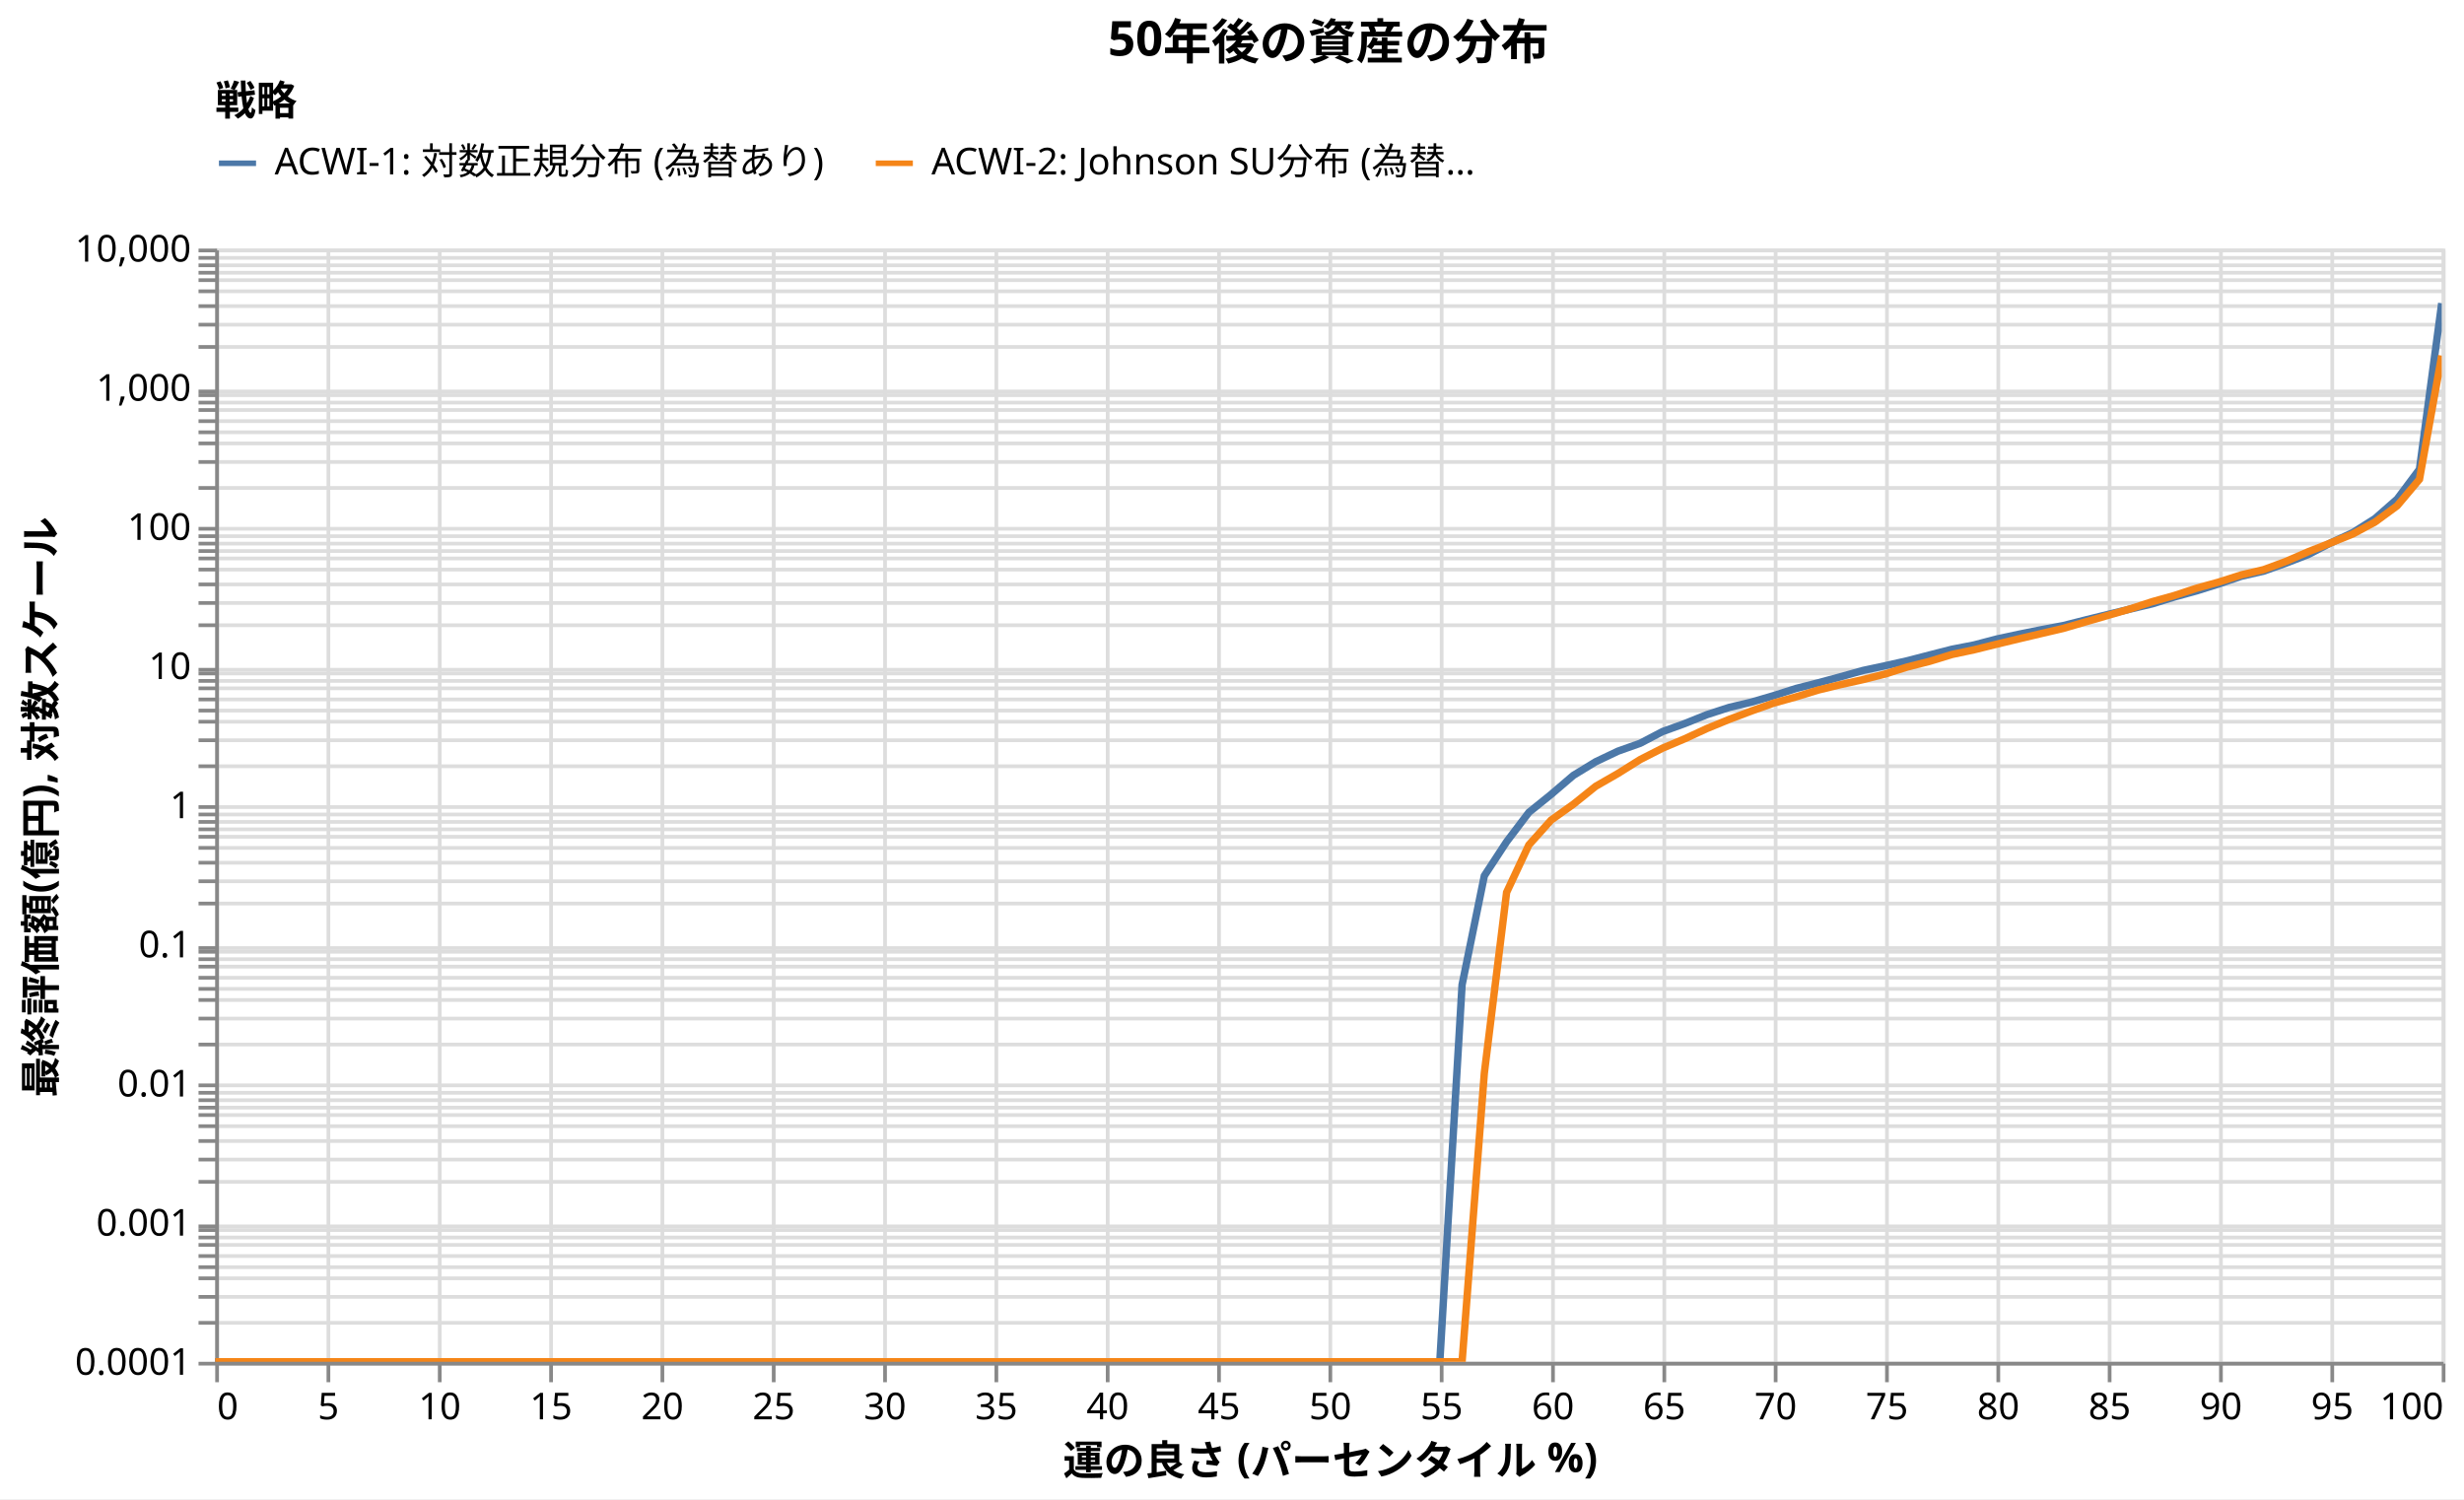
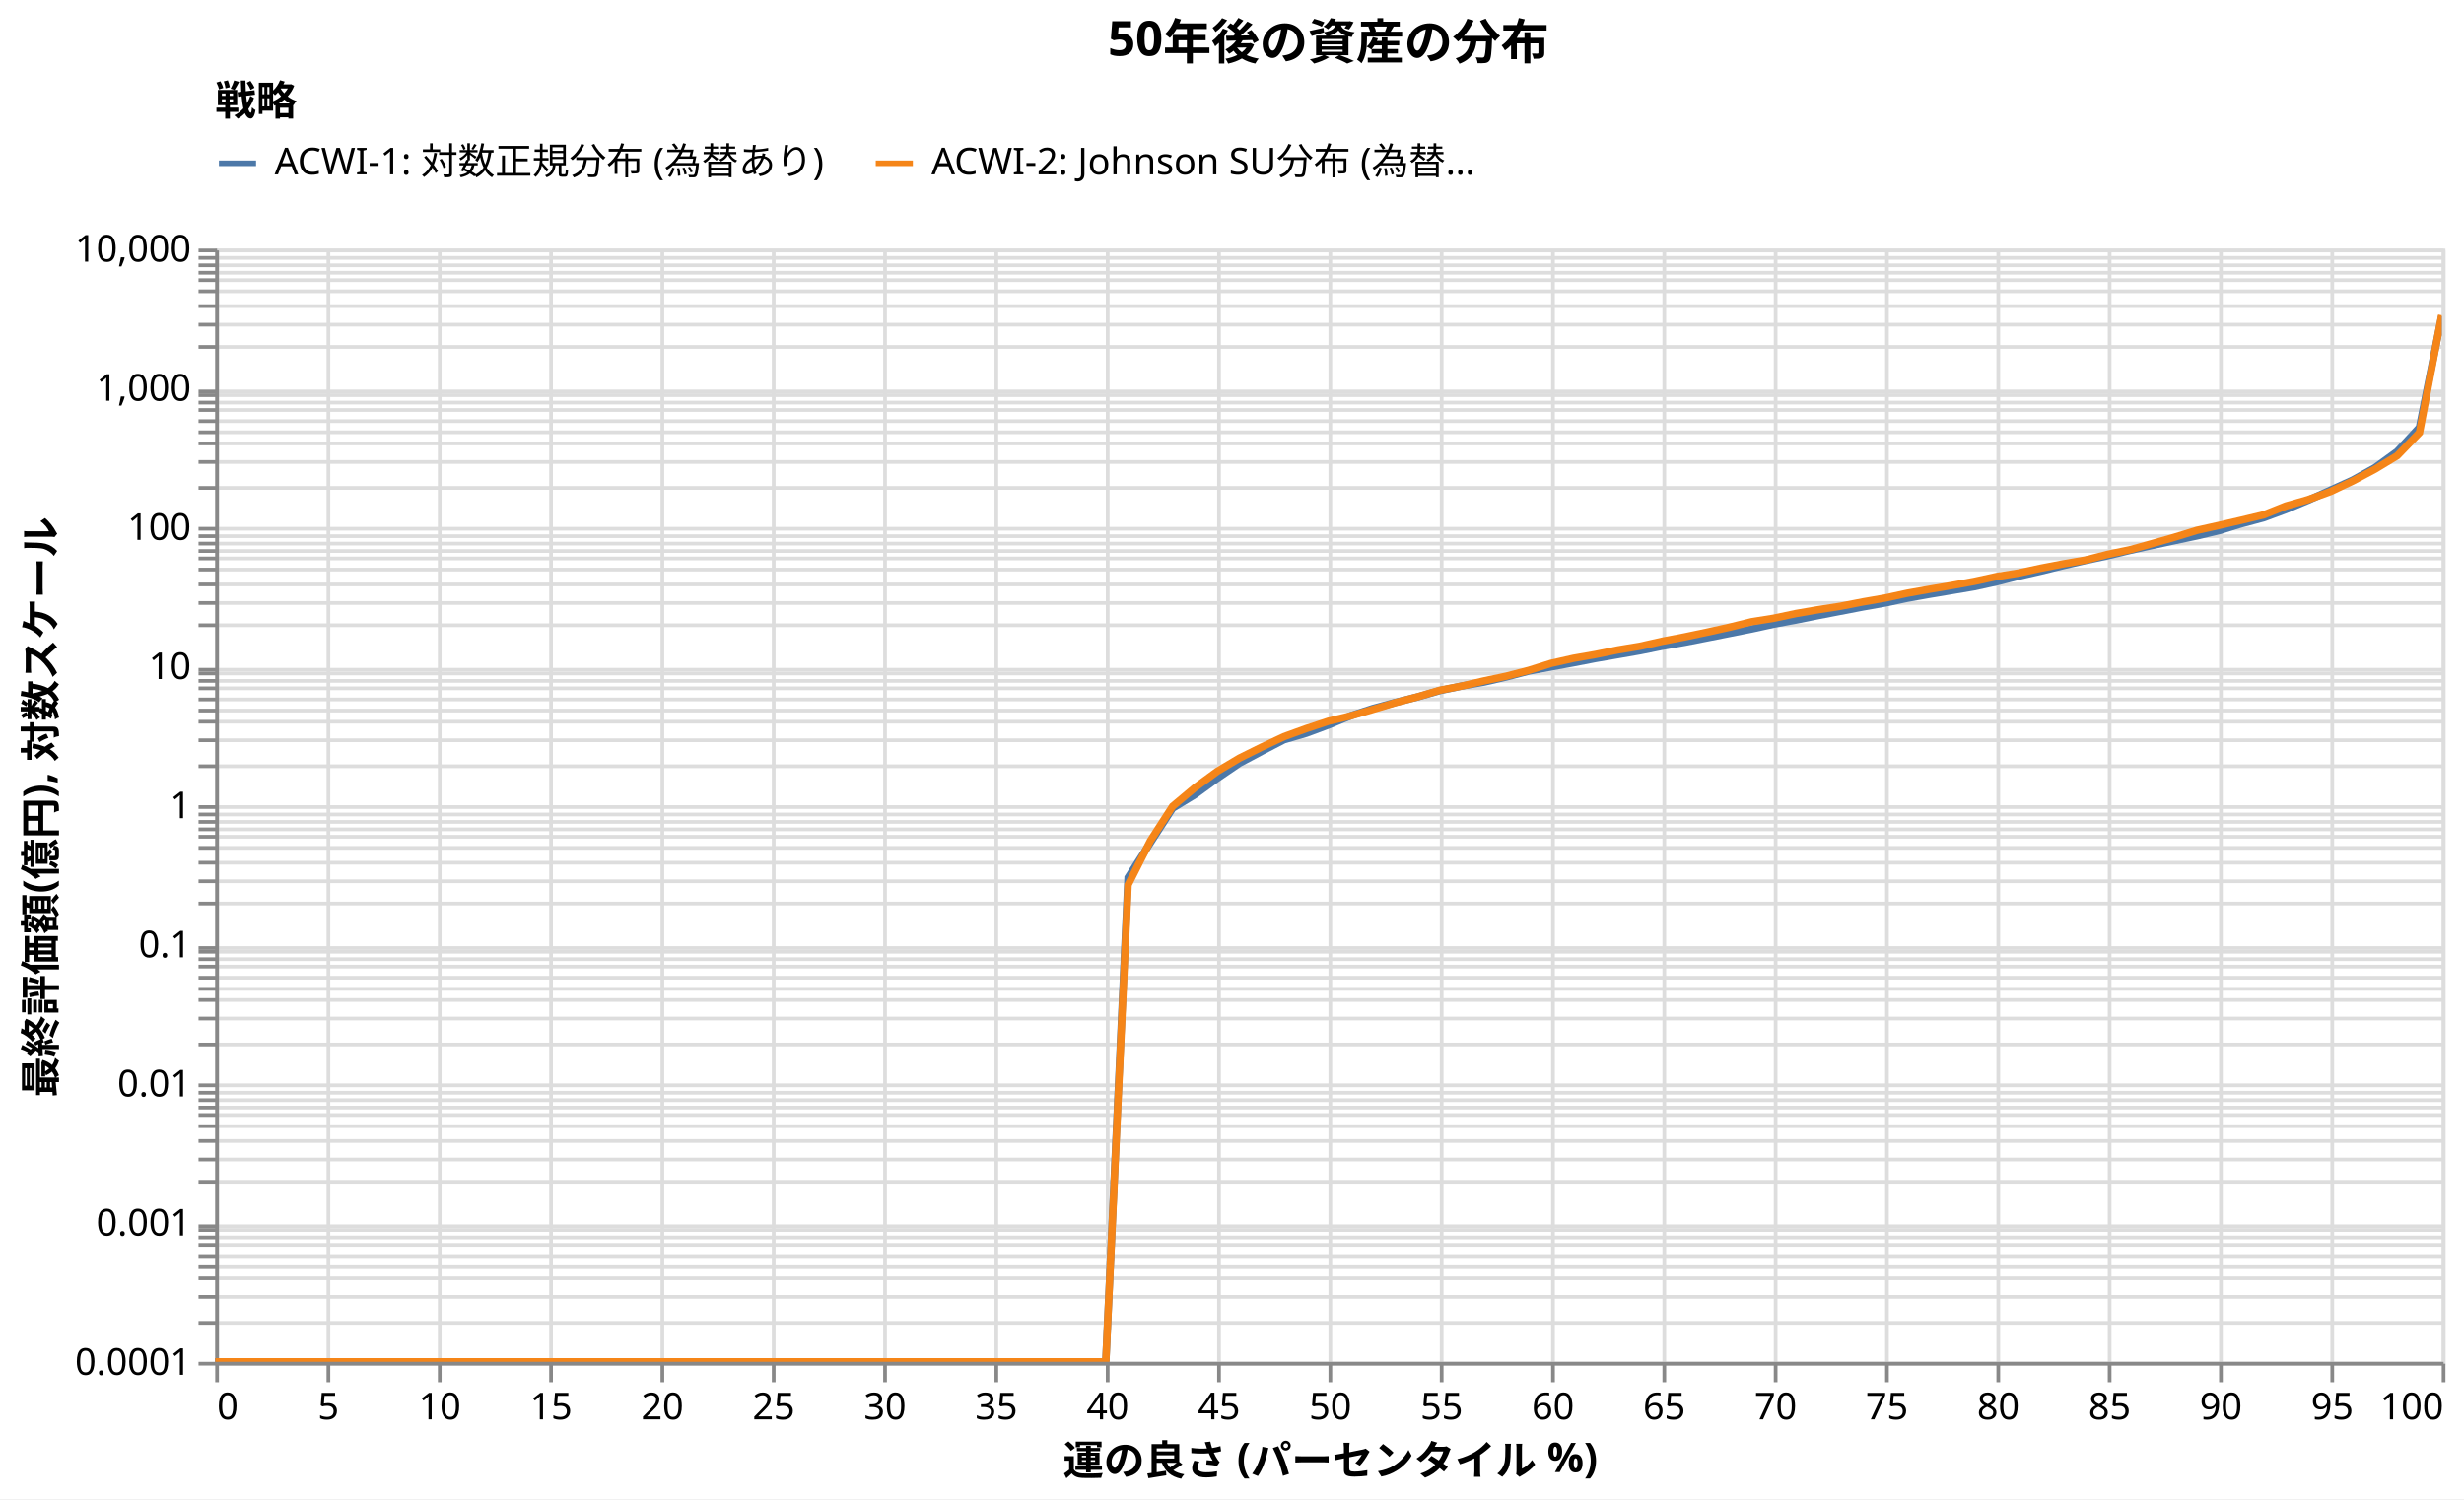
<svg xmlns="http://www.w3.org/2000/svg" version="1.1" class="marks" width="664" height="404" viewBox="0 0 664 404">
  <rect width="664" height="404" fill="white" />
  <g fill="none" stroke-miterlimit="10" transform="translate(58,67)">
    <g class="mark-group role-frame root" role="graphics-object" aria-roledescription="group mark container">
      <g transform="translate(0,0)">
        <path class="background" aria-hidden="true" d="M0.5,0.5h600v300h-600Z" stroke="#ddd" />
        <g>
          <g class="mark-group role-axis" aria-hidden="true">
            <g transform="translate(0.5,300.5)">
              <path class="background" aria-hidden="true" d="M0,0h0v0h0Z" pointer-events="none" />
              <g>
                <g class="mark-rule role-axis-grid" pointer-events="none">
                  <line transform="translate(0,-300)" x2="0" y2="300" stroke="#ddd" stroke-width="1" opacity="1" />
                  <line transform="translate(30,-300)" x2="0" y2="300" stroke="#ddd" stroke-width="1" opacity="1" />
                  <line transform="translate(60,-300)" x2="0" y2="300" stroke="#ddd" stroke-width="1" opacity="1" />
                  <line transform="translate(90,-300)" x2="0" y2="300" stroke="#ddd" stroke-width="1" opacity="1" />
                  <line transform="translate(120,-300)" x2="0" y2="300" stroke="#ddd" stroke-width="1" opacity="1" />
                  <line transform="translate(150,-300)" x2="0" y2="300" stroke="#ddd" stroke-width="1" opacity="1" />
                  <line transform="translate(180,-300)" x2="0" y2="300" stroke="#ddd" stroke-width="1" opacity="1" />
                  <line transform="translate(210,-300)" x2="0" y2="300" stroke="#ddd" stroke-width="1" opacity="1" />
                  <line transform="translate(240,-300)" x2="0" y2="300" stroke="#ddd" stroke-width="1" opacity="1" />
                  <line transform="translate(270,-300)" x2="0" y2="300" stroke="#ddd" stroke-width="1" opacity="1" />
                  <line transform="translate(300,-300)" x2="0" y2="300" stroke="#ddd" stroke-width="1" opacity="1" />
                  <line transform="translate(330,-300)" x2="0" y2="300" stroke="#ddd" stroke-width="1" opacity="1" />
                  <line transform="translate(360,-300)" x2="0" y2="300" stroke="#ddd" stroke-width="1" opacity="1" />
                  <line transform="translate(390,-300)" x2="0" y2="300" stroke="#ddd" stroke-width="1" opacity="1" />
                  <line transform="translate(420,-300)" x2="0" y2="300" stroke="#ddd" stroke-width="1" opacity="1" />
                  <line transform="translate(450,-300)" x2="0" y2="300" stroke="#ddd" stroke-width="1" opacity="1" />
                  <line transform="translate(480,-300)" x2="0" y2="300" stroke="#ddd" stroke-width="1" opacity="1" />
                  <line transform="translate(510,-300)" x2="0" y2="300" stroke="#ddd" stroke-width="1" opacity="1" />
                  <line transform="translate(540,-300)" x2="0" y2="300" stroke="#ddd" stroke-width="1" opacity="1" />
                  <line transform="translate(570,-300)" x2="0" y2="300" stroke="#ddd" stroke-width="1" opacity="1" />
                  <line transform="translate(600,-300)" x2="0" y2="300" stroke="#ddd" stroke-width="1" opacity="1" />
                </g>
              </g>
              <path class="foreground" aria-hidden="true" d="" pointer-events="none" display="none" />
            </g>
          </g>
          <g class="mark-group role-axis" aria-hidden="true">
            <g transform="translate(0.5,0.5)">
              <path class="background" aria-hidden="true" d="M0,0h0v0h0Z" pointer-events="none" />
              <g>
                <g class="mark-rule role-axis-grid" pointer-events="none">
                  <line transform="translate(0,300)" x2="600" y2="0" stroke="#ddd" stroke-width="1" opacity="1" />
                  <line transform="translate(0,289)" x2="600" y2="0" stroke="#ddd" stroke-width="1" opacity="1" />
                  <line transform="translate(0,282)" x2="600" y2="0" stroke="#ddd" stroke-width="1" opacity="1" />
                  <line transform="translate(0,277)" x2="600" y2="0" stroke="#ddd" stroke-width="1" opacity="1" />
                  <line transform="translate(0,274)" x2="600" y2="0" stroke="#ddd" stroke-width="1" opacity="1" />
                  <line transform="translate(0,271)" x2="600" y2="0" stroke="#ddd" stroke-width="1" opacity="1" />
                  <line transform="translate(0,268)" x2="600" y2="0" stroke="#ddd" stroke-width="1" opacity="1" />
                  <line transform="translate(0,266)" x2="600" y2="0" stroke="#ddd" stroke-width="1" opacity="1" />
                  <line transform="translate(0,264)" x2="600" y2="0" stroke="#ddd" stroke-width="1" opacity="1" />
                  <line transform="translate(0,263)" x2="600" y2="0" stroke="#ddd" stroke-width="1" opacity="1" />
                  <line transform="translate(0,251)" x2="600" y2="0" stroke="#ddd" stroke-width="1" opacity="1" />
                  <line transform="translate(0,245)" x2="600" y2="0" stroke="#ddd" stroke-width="1" opacity="1" />
                  <line transform="translate(0,240)" x2="600" y2="0" stroke="#ddd" stroke-width="1" opacity="1" />
                  <line transform="translate(0,236)" x2="600" y2="0" stroke="#ddd" stroke-width="1" opacity="1" />
                  <line transform="translate(0,233)" x2="600" y2="0" stroke="#ddd" stroke-width="1" opacity="1" />
                  <line transform="translate(0,231)" x2="600" y2="0" stroke="#ddd" stroke-width="1" opacity="1" />
                  <line transform="translate(0,229)" x2="600" y2="0" stroke="#ddd" stroke-width="1" opacity="1" />
                  <line transform="translate(0,227)" x2="600" y2="0" stroke="#ddd" stroke-width="1" opacity="1" />
                  <line transform="translate(0,225)" x2="600" y2="0" stroke="#ddd" stroke-width="1" opacity="1" />
                  <line transform="translate(0,214)" x2="600" y2="0" stroke="#ddd" stroke-width="1" opacity="1" />
                  <line transform="translate(0,207)" x2="600" y2="0" stroke="#ddd" stroke-width="1" opacity="1" />
                  <line transform="translate(0,202)" x2="600" y2="0" stroke="#ddd" stroke-width="1" opacity="1" />
                  <line transform="translate(0,199)" x2="600" y2="0" stroke="#ddd" stroke-width="1" opacity="1" />
                  <line transform="translate(0,196)" x2="600" y2="0" stroke="#ddd" stroke-width="1" opacity="1" />
                  <line transform="translate(0,193)" x2="600" y2="0" stroke="#ddd" stroke-width="1" opacity="1" />
                  <line transform="translate(0,191)" x2="600" y2="0" stroke="#ddd" stroke-width="1" opacity="1" />
                  <line transform="translate(0,189)" x2="600" y2="0" stroke="#ddd" stroke-width="1" opacity="1" />
                  <line transform="translate(0,188)" x2="600" y2="0" stroke="#ddd" stroke-width="1" opacity="1" />
                  <line transform="translate(0,176)" x2="600" y2="0" stroke="#ddd" stroke-width="1" opacity="1" />
                  <line transform="translate(0,170)" x2="600" y2="0" stroke="#ddd" stroke-width="1" opacity="1" />
                  <line transform="translate(0,165)" x2="600" y2="0" stroke="#ddd" stroke-width="1" opacity="1" />
                  <line transform="translate(0,161)" x2="600" y2="0" stroke="#ddd" stroke-width="1" opacity="1" />
                  <line transform="translate(0,158)" x2="600" y2="0" stroke="#ddd" stroke-width="1" opacity="1" />
                  <line transform="translate(0,156)" x2="600" y2="0" stroke="#ddd" stroke-width="1" opacity="1" />
                  <line transform="translate(0,154)" x2="600" y2="0" stroke="#ddd" stroke-width="1" opacity="1" />
                  <line transform="translate(0,152)" x2="600" y2="0" stroke="#ddd" stroke-width="1" opacity="1" />
                  <line transform="translate(0,150)" x2="600" y2="0" stroke="#ddd" stroke-width="1" opacity="1" />
                  <line transform="translate(0,139)" x2="600" y2="0" stroke="#ddd" stroke-width="1" opacity="1" />
                  <line transform="translate(0,132)" x2="600" y2="0" stroke="#ddd" stroke-width="1" opacity="1" />
                  <line transform="translate(0,127)" x2="600" y2="0" stroke="#ddd" stroke-width="1" opacity="1" />
                  <line transform="translate(0,124)" x2="600" y2="0" stroke="#ddd" stroke-width="1" opacity="1" />
                  <line transform="translate(0,121)" x2="600" y2="0" stroke="#ddd" stroke-width="1" opacity="1" />
                  <line transform="translate(0,118)" x2="600" y2="0" stroke="#ddd" stroke-width="1" opacity="1" />
                  <line transform="translate(0,116)" x2="600" y2="0" stroke="#ddd" stroke-width="1" opacity="1" />
                  <line transform="translate(0,114)" x2="600" y2="0" stroke="#ddd" stroke-width="1" opacity="1" />
                  <line transform="translate(0,113)" x2="600" y2="0" stroke="#ddd" stroke-width="1" opacity="1" />
                  <line transform="translate(0,101)" x2="600" y2="0" stroke="#ddd" stroke-width="1" opacity="1" />
                  <line transform="translate(0,95)" x2="600" y2="0" stroke="#ddd" stroke-width="1" opacity="1" />
                  <line transform="translate(0,90)" x2="600" y2="0" stroke="#ddd" stroke-width="1" opacity="1" />
                  <line transform="translate(0,86)" x2="600" y2="0" stroke="#ddd" stroke-width="1" opacity="1" />
                  <line transform="translate(0,83)" x2="600" y2="0" stroke="#ddd" stroke-width="1" opacity="1" />
                  <line transform="translate(0,81)" x2="600" y2="0" stroke="#ddd" stroke-width="1" opacity="1" />
                  <line transform="translate(0,79)" x2="600" y2="0" stroke="#ddd" stroke-width="1" opacity="1" />
                  <line transform="translate(0,77)" x2="600" y2="0" stroke="#ddd" stroke-width="1" opacity="1" />
                  <line transform="translate(0,75)" x2="600" y2="0" stroke="#ddd" stroke-width="1" opacity="1" />
                  <line transform="translate(0,64)" x2="600" y2="0" stroke="#ddd" stroke-width="1" opacity="1" />
                  <line transform="translate(0,57)" x2="600" y2="0" stroke="#ddd" stroke-width="1" opacity="1" />
                  <line transform="translate(0,52)" x2="600" y2="0" stroke="#ddd" stroke-width="1" opacity="1" />
                  <line transform="translate(0,49)" x2="600" y2="0" stroke="#ddd" stroke-width="1" opacity="1" />
                  <line transform="translate(0,46)" x2="600" y2="0" stroke="#ddd" stroke-width="1" opacity="1" />
                  <line transform="translate(0,43)" x2="600" y2="0" stroke="#ddd" stroke-width="1" opacity="1" />
                  <line transform="translate(0,41)" x2="600" y2="0" stroke="#ddd" stroke-width="1" opacity="1" />
                  <line transform="translate(0,39)" x2="600" y2="0" stroke="#ddd" stroke-width="1" opacity="1" />
                  <line transform="translate(0,38)" x2="600" y2="0" stroke="#ddd" stroke-width="1" opacity="1" />
                  <line transform="translate(0,26)" x2="600" y2="0" stroke="#ddd" stroke-width="1" opacity="1" />
                  <line transform="translate(0,20)" x2="600" y2="0" stroke="#ddd" stroke-width="1" opacity="1" />
                  <line transform="translate(0,15)" x2="600" y2="0" stroke="#ddd" stroke-width="1" opacity="1" />
                  <line transform="translate(0,11)" x2="600" y2="0" stroke="#ddd" stroke-width="1" opacity="1" />
                  <line transform="translate(0,8)" x2="600" y2="0" stroke="#ddd" stroke-width="1" opacity="1" />
                  <line transform="translate(0,6)" x2="600" y2="0" stroke="#ddd" stroke-width="1" opacity="1" />
                  <line transform="translate(0,4)" x2="600" y2="0" stroke="#ddd" stroke-width="1" opacity="1" />
                  <line transform="translate(0,2)" x2="600" y2="0" stroke="#ddd" stroke-width="1" opacity="1" />
                  <line transform="translate(0,0)" x2="600" y2="0" stroke="#ddd" stroke-width="1" opacity="1" />
                </g>
              </g>
              <path class="foreground" aria-hidden="true" d="" pointer-events="none" display="none" />
            </g>
          </g>
          <g class="mark-group role-axis" role="graphics-symbol" aria-roledescription="axis" aria-label="X-axis titled '運の良さ (パーセンタイル %)' for a linear scale with values from 0 to 100">
            <g transform="translate(0.5,300.5)">
              <path class="background" aria-hidden="true" d="M0,0h0v0h0Z" pointer-events="none" />
              <g>
                <g class="mark-rule role-axis-tick" pointer-events="none">
                  <line transform="translate(0,0)" x2="0" y2="5" stroke="#888" stroke-width="1" opacity="1" />
                  <line transform="translate(30,0)" x2="0" y2="5" stroke="#888" stroke-width="1" opacity="1" />
                  <line transform="translate(60,0)" x2="0" y2="5" stroke="#888" stroke-width="1" opacity="1" />
                  <line transform="translate(90,0)" x2="0" y2="5" stroke="#888" stroke-width="1" opacity="1" />
                  <line transform="translate(120,0)" x2="0" y2="5" stroke="#888" stroke-width="1" opacity="1" />
                  <line transform="translate(150,0)" x2="0" y2="5" stroke="#888" stroke-width="1" opacity="1" />
                  <line transform="translate(180,0)" x2="0" y2="5" stroke="#888" stroke-width="1" opacity="1" />
                  <line transform="translate(210,0)" x2="0" y2="5" stroke="#888" stroke-width="1" opacity="1" />
                  <line transform="translate(240,0)" x2="0" y2="5" stroke="#888" stroke-width="1" opacity="1" />
                  <line transform="translate(270,0)" x2="0" y2="5" stroke="#888" stroke-width="1" opacity="1" />
                  <line transform="translate(300,0)" x2="0" y2="5" stroke="#888" stroke-width="1" opacity="1" />
                  <line transform="translate(330,0)" x2="0" y2="5" stroke="#888" stroke-width="1" opacity="1" />
                  <line transform="translate(360,0)" x2="0" y2="5" stroke="#888" stroke-width="1" opacity="1" />
                  <line transform="translate(390,0)" x2="0" y2="5" stroke="#888" stroke-width="1" opacity="1" />
                  <line transform="translate(420,0)" x2="0" y2="5" stroke="#888" stroke-width="1" opacity="1" />
                  <line transform="translate(450,0)" x2="0" y2="5" stroke="#888" stroke-width="1" opacity="1" />
                  <line transform="translate(480,0)" x2="0" y2="5" stroke="#888" stroke-width="1" opacity="1" />
                  <line transform="translate(510,0)" x2="0" y2="5" stroke="#888" stroke-width="1" opacity="1" />
                  <line transform="translate(540,0)" x2="0" y2="5" stroke="#888" stroke-width="1" opacity="1" />
                  <line transform="translate(570,0)" x2="0" y2="5" stroke="#888" stroke-width="1" opacity="1" />
                  <line transform="translate(600,0)" x2="0" y2="5" stroke="#888" stroke-width="1" opacity="1" />
                </g>
                <g class="mark-text role-axis-label" pointer-events="none">
                  <text text-anchor="start" transform="translate(0,15)" font-family="sans-serif" font-size="10px" fill="#000" opacity="1">0</text>
                  <text text-anchor="middle" transform="translate(30,15)" font-family="sans-serif" font-size="10px" fill="#000" opacity="1">5</text>
                  <text text-anchor="middle" transform="translate(60,15)" font-family="sans-serif" font-size="10px" fill="#000" opacity="1">10</text>
                  <text text-anchor="middle" transform="translate(90,15)" font-family="sans-serif" font-size="10px" fill="#000" opacity="1">15</text>
                  <text text-anchor="middle" transform="translate(120,15)" font-family="sans-serif" font-size="10px" fill="#000" opacity="1">20</text>
                  <text text-anchor="middle" transform="translate(150,15)" font-family="sans-serif" font-size="10px" fill="#000" opacity="1">25</text>
                  <text text-anchor="middle" transform="translate(180,15)" font-family="sans-serif" font-size="10px" fill="#000" opacity="1">30</text>
                  <text text-anchor="middle" transform="translate(210,15)" font-family="sans-serif" font-size="10px" fill="#000" opacity="1">35</text>
                  <text text-anchor="middle" transform="translate(240,15)" font-family="sans-serif" font-size="10px" fill="#000" opacity="1">40</text>
                  <text text-anchor="middle" transform="translate(270,15)" font-family="sans-serif" font-size="10px" fill="#000" opacity="1">45</text>
                  <text text-anchor="middle" transform="translate(300,15)" font-family="sans-serif" font-size="10px" fill="#000" opacity="1">50</text>
                  <text text-anchor="middle" transform="translate(330,15)" font-family="sans-serif" font-size="10px" fill="#000" opacity="1">55</text>
                  <text text-anchor="middle" transform="translate(360,15)" font-family="sans-serif" font-size="10px" fill="#000" opacity="1">60</text>
                  <text text-anchor="middle" transform="translate(390,15)" font-family="sans-serif" font-size="10px" fill="#000" opacity="1">65</text>
                  <text text-anchor="middle" transform="translate(420,15)" font-family="sans-serif" font-size="10px" fill="#000" opacity="1">70</text>
                  <text text-anchor="middle" transform="translate(450,15)" font-family="sans-serif" font-size="10px" fill="#000" opacity="1">75</text>
                  <text text-anchor="middle" transform="translate(480,15)" font-family="sans-serif" font-size="10px" fill="#000" opacity="1">80</text>
                  <text text-anchor="middle" transform="translate(510,15)" font-family="sans-serif" font-size="10px" fill="#000" opacity="1">85</text>
                  <text text-anchor="middle" transform="translate(540,15)" font-family="sans-serif" font-size="10px" fill="#000" opacity="1">90</text>
                  <text text-anchor="middle" transform="translate(570,15)" font-family="sans-serif" font-size="10px" fill="#000" opacity="1">95</text>
                  <text text-anchor="end" transform="translate(600,15)" font-family="sans-serif" font-size="10px" fill="#000" opacity="1">100</text>
                </g>
                <g class="mark-rule role-axis-domain" pointer-events="none">
                  <line transform="translate(0,0)" x2="600" y2="0" stroke="#888" stroke-width="1" opacity="1" />
                </g>
                <g class="mark-text role-axis-title" pointer-events="none">
                  <text text-anchor="middle" transform="translate(300,30)" font-family="sans-serif" font-size="11px" font-weight="bold" fill="#000" opacity="1">運の良さ (パーセンタイル %)</text>
                </g>
              </g>
              <path class="foreground" aria-hidden="true" d="" pointer-events="none" display="none" />
            </g>
          </g>
          <g class="mark-group role-axis" role="graphics-symbol" aria-roledescription="axis" aria-label="Y-axis titled '最終評価額(億円), 対数スケール' for a log scale with values from 0.0001 to 10,000">
            <g transform="translate(0.5,0.5)">
              <path class="background" aria-hidden="true" d="M0,0h0v0h0Z" pointer-events="none" />
              <g>
                <g class="mark-rule role-axis-tick" pointer-events="none">
                  <line transform="translate(0,300)" x2="-5" y2="0" stroke="#888" stroke-width="1" opacity="1" />
                  <line transform="translate(0,289)" x2="-5" y2="0" stroke="#888" stroke-width="1" opacity="1" />
                  <line transform="translate(0,282)" x2="-5" y2="0" stroke="#888" stroke-width="1" opacity="1" />
                  <line transform="translate(0,277)" x2="-5" y2="0" stroke="#888" stroke-width="1" opacity="1" />
                  <line transform="translate(0,274)" x2="-5" y2="0" stroke="#888" stroke-width="1" opacity="1" />
                  <line transform="translate(0,271)" x2="-5" y2="0" stroke="#888" stroke-width="1" opacity="1" />
                  <line transform="translate(0,268)" x2="-5" y2="0" stroke="#888" stroke-width="1" opacity="1" />
                  <line transform="translate(0,266)" x2="-5" y2="0" stroke="#888" stroke-width="1" opacity="1" />
                  <line transform="translate(0,264)" x2="-5" y2="0" stroke="#888" stroke-width="1" opacity="1" />
                  <line transform="translate(0,263)" x2="-5" y2="0" stroke="#888" stroke-width="1" opacity="1" />
                  <line transform="translate(0,251)" x2="-5" y2="0" stroke="#888" stroke-width="1" opacity="1" />
                  <line transform="translate(0,245)" x2="-5" y2="0" stroke="#888" stroke-width="1" opacity="1" />
                  <line transform="translate(0,240)" x2="-5" y2="0" stroke="#888" stroke-width="1" opacity="1" />
                  <line transform="translate(0,236)" x2="-5" y2="0" stroke="#888" stroke-width="1" opacity="1" />
                  <line transform="translate(0,233)" x2="-5" y2="0" stroke="#888" stroke-width="1" opacity="1" />
                  <line transform="translate(0,231)" x2="-5" y2="0" stroke="#888" stroke-width="1" opacity="1" />
                  <line transform="translate(0,229)" x2="-5" y2="0" stroke="#888" stroke-width="1" opacity="1" />
                  <line transform="translate(0,227)" x2="-5" y2="0" stroke="#888" stroke-width="1" opacity="1" />
                  <line transform="translate(0,225)" x2="-5" y2="0" stroke="#888" stroke-width="1" opacity="1" />
                  <line transform="translate(0,214)" x2="-5" y2="0" stroke="#888" stroke-width="1" opacity="1" />
                  <line transform="translate(0,207)" x2="-5" y2="0" stroke="#888" stroke-width="1" opacity="1" />
                  <line transform="translate(0,202)" x2="-5" y2="0" stroke="#888" stroke-width="1" opacity="1" />
                  <line transform="translate(0,199)" x2="-5" y2="0" stroke="#888" stroke-width="1" opacity="1" />
                  <line transform="translate(0,196)" x2="-5" y2="0" stroke="#888" stroke-width="1" opacity="1" />
                  <line transform="translate(0,193)" x2="-5" y2="0" stroke="#888" stroke-width="1" opacity="1" />
                  <line transform="translate(0,191)" x2="-5" y2="0" stroke="#888" stroke-width="1" opacity="1" />
                  <line transform="translate(0,189)" x2="-5" y2="0" stroke="#888" stroke-width="1" opacity="1" />
                  <line transform="translate(0,188)" x2="-5" y2="0" stroke="#888" stroke-width="1" opacity="1" />
                  <line transform="translate(0,176)" x2="-5" y2="0" stroke="#888" stroke-width="1" opacity="1" />
                  <line transform="translate(0,170)" x2="-5" y2="0" stroke="#888" stroke-width="1" opacity="1" />
                  <line transform="translate(0,165)" x2="-5" y2="0" stroke="#888" stroke-width="1" opacity="1" />
                  <line transform="translate(0,161)" x2="-5" y2="0" stroke="#888" stroke-width="1" opacity="1" />
                  <line transform="translate(0,158)" x2="-5" y2="0" stroke="#888" stroke-width="1" opacity="1" />
                  <line transform="translate(0,156)" x2="-5" y2="0" stroke="#888" stroke-width="1" opacity="1" />
                  <line transform="translate(0,154)" x2="-5" y2="0" stroke="#888" stroke-width="1" opacity="1" />
                  <line transform="translate(0,152)" x2="-5" y2="0" stroke="#888" stroke-width="1" opacity="1" />
                  <line transform="translate(0,150)" x2="-5" y2="0" stroke="#888" stroke-width="1" opacity="1" />
                  <line transform="translate(0,139)" x2="-5" y2="0" stroke="#888" stroke-width="1" opacity="1" />
                  <line transform="translate(0,132)" x2="-5" y2="0" stroke="#888" stroke-width="1" opacity="1" />
                  <line transform="translate(0,127)" x2="-5" y2="0" stroke="#888" stroke-width="1" opacity="1" />
                  <line transform="translate(0,124)" x2="-5" y2="0" stroke="#888" stroke-width="1" opacity="1" />
                  <line transform="translate(0,121)" x2="-5" y2="0" stroke="#888" stroke-width="1" opacity="1" />
                  <line transform="translate(0,118)" x2="-5" y2="0" stroke="#888" stroke-width="1" opacity="1" />
                  <line transform="translate(0,116)" x2="-5" y2="0" stroke="#888" stroke-width="1" opacity="1" />
                  <line transform="translate(0,114)" x2="-5" y2="0" stroke="#888" stroke-width="1" opacity="1" />
                  <line transform="translate(0,113)" x2="-5" y2="0" stroke="#888" stroke-width="1" opacity="1" />
                  <line transform="translate(0,101)" x2="-5" y2="0" stroke="#888" stroke-width="1" opacity="1" />
                  <line transform="translate(0,95)" x2="-5" y2="0" stroke="#888" stroke-width="1" opacity="1" />
                  <line transform="translate(0,90)" x2="-5" y2="0" stroke="#888" stroke-width="1" opacity="1" />
                  <line transform="translate(0,86)" x2="-5" y2="0" stroke="#888" stroke-width="1" opacity="1" />
                  <line transform="translate(0,83)" x2="-5" y2="0" stroke="#888" stroke-width="1" opacity="1" />
                  <line transform="translate(0,81)" x2="-5" y2="0" stroke="#888" stroke-width="1" opacity="1" />
                  <line transform="translate(0,79)" x2="-5" y2="0" stroke="#888" stroke-width="1" opacity="1" />
                  <line transform="translate(0,77)" x2="-5" y2="0" stroke="#888" stroke-width="1" opacity="1" />
                  <line transform="translate(0,75)" x2="-5" y2="0" stroke="#888" stroke-width="1" opacity="1" />
                  <line transform="translate(0,64)" x2="-5" y2="0" stroke="#888" stroke-width="1" opacity="1" />
                  <line transform="translate(0,57)" x2="-5" y2="0" stroke="#888" stroke-width="1" opacity="1" />
                  <line transform="translate(0,52)" x2="-5" y2="0" stroke="#888" stroke-width="1" opacity="1" />
                  <line transform="translate(0,49)" x2="-5" y2="0" stroke="#888" stroke-width="1" opacity="1" />
                  <line transform="translate(0,46)" x2="-5" y2="0" stroke="#888" stroke-width="1" opacity="1" />
                  <line transform="translate(0,43)" x2="-5" y2="0" stroke="#888" stroke-width="1" opacity="1" />
                  <line transform="translate(0,41)" x2="-5" y2="0" stroke="#888" stroke-width="1" opacity="1" />
                  <line transform="translate(0,39)" x2="-5" y2="0" stroke="#888" stroke-width="1" opacity="1" />
                  <line transform="translate(0,38)" x2="-5" y2="0" stroke="#888" stroke-width="1" opacity="1" />
                  <line transform="translate(0,26)" x2="-5" y2="0" stroke="#888" stroke-width="1" opacity="1" />
                  <line transform="translate(0,20)" x2="-5" y2="0" stroke="#888" stroke-width="1" opacity="1" />
                  <line transform="translate(0,15)" x2="-5" y2="0" stroke="#888" stroke-width="1" opacity="1" />
                  <line transform="translate(0,11)" x2="-5" y2="0" stroke="#888" stroke-width="1" opacity="1" />
                  <line transform="translate(0,8)" x2="-5" y2="0" stroke="#888" stroke-width="1" opacity="1" />
                  <line transform="translate(0,6)" x2="-5" y2="0" stroke="#888" stroke-width="1" opacity="1" />
                  <line transform="translate(0,4)" x2="-5" y2="0" stroke="#888" stroke-width="1" opacity="1" />
                  <line transform="translate(0,2)" x2="-5" y2="0" stroke="#888" stroke-width="1" opacity="1" />
                  <line transform="translate(0,0)" x2="-5" y2="0" stroke="#888" stroke-width="1" opacity="1" />
                </g>
                <g class="mark-text role-axis-label" pointer-events="none">
                  <text text-anchor="end" transform="translate(-7,303)" font-family="sans-serif" font-size="10px" fill="#000" opacity="1">0.0001</text>
                  <text text-anchor="end" transform="translate(-7,291.7114)" font-family="sans-serif" font-size="10px" fill="#000" opacity="1" />
                  <text text-anchor="end" transform="translate(-7,285.108)" font-family="sans-serif" font-size="10px" fill="#000" opacity="1" />
                  <text text-anchor="end" transform="translate(-7,280.4228)" font-family="sans-serif" font-size="10px" fill="#000" opacity="1" />
                  <text text-anchor="end" transform="translate(-7,276.7886)" font-family="sans-serif" font-size="10px" fill="#000" opacity="1" />
                  <text text-anchor="end" transform="translate(-7,273.8193)" font-family="sans-serif" font-size="10px" fill="#000" opacity="1" />
                  <text text-anchor="end" transform="translate(-7,271.3088)" font-family="sans-serif" font-size="10px" fill="#000" opacity="1" />
                  <text text-anchor="end" transform="translate(-7,269.1341)" font-family="sans-serif" font-size="10px" fill="#000" opacity="1" />
                  <text text-anchor="end" transform="translate(-7,267.2159)" font-family="sans-serif" font-size="10px" fill="#000" opacity="1" />
                  <text text-anchor="end" transform="translate(-7,265.5)" font-family="sans-serif" font-size="10px" fill="#000" opacity="1">0.001</text>
                  <text text-anchor="end" transform="translate(-7,254.2114)" font-family="sans-serif" font-size="10px" fill="#000" opacity="1" />
                  <text text-anchor="end" transform="translate(-7,247.608)" font-family="sans-serif" font-size="10px" fill="#000" opacity="1" />
                  <text text-anchor="end" transform="translate(-7,242.9228)" font-family="sans-serif" font-size="10px" fill="#000" opacity="1" />
                  <text text-anchor="end" transform="translate(-7,239.2886)" font-family="sans-serif" font-size="10px" fill="#000" opacity="1" />
                  <text text-anchor="end" transform="translate(-7,236.3193)" font-family="sans-serif" font-size="10px" fill="#000" opacity="1" />
                  <text text-anchor="end" transform="translate(-7,233.8088)" font-family="sans-serif" font-size="10px" fill="#000" opacity="1" />
                  <text text-anchor="end" transform="translate(-7,231.6341)" font-family="sans-serif" font-size="10px" fill="#000" opacity="1" />
                  <text text-anchor="end" transform="translate(-7,229.7159)" font-family="sans-serif" font-size="10px" fill="#000" opacity="1" />
                  <text text-anchor="end" transform="translate(-7,228)" font-family="sans-serif" font-size="10px" fill="#000" opacity="1">0.01</text>
                  <text text-anchor="end" transform="translate(-7,216.7114)" font-family="sans-serif" font-size="10px" fill="#000" opacity="1" />
                  <text text-anchor="end" transform="translate(-7,210.108)" font-family="sans-serif" font-size="10px" fill="#000" opacity="1" />
                  <text text-anchor="end" transform="translate(-7,205.4228)" font-family="sans-serif" font-size="10px" fill="#000" opacity="1" />
                  <text text-anchor="end" transform="translate(-7,201.7886)" font-family="sans-serif" font-size="10px" fill="#000" opacity="1" />
                  <text text-anchor="end" transform="translate(-7,198.8193)" font-family="sans-serif" font-size="10px" fill="#000" opacity="1" />
                  <text text-anchor="end" transform="translate(-7,196.3088)" font-family="sans-serif" font-size="10px" fill="#000" opacity="1" />
                  <text text-anchor="end" transform="translate(-7,194.1341)" font-family="sans-serif" font-size="10px" fill="#000" opacity="1" />
                  <text text-anchor="end" transform="translate(-7,192.2159)" font-family="sans-serif" font-size="10px" fill="#000" opacity="1" />
                  <text text-anchor="end" transform="translate(-7,190.5)" font-family="sans-serif" font-size="10px" fill="#000" opacity="1">0.1</text>
                  <text text-anchor="end" transform="translate(-7,179.2114)" font-family="sans-serif" font-size="10px" fill="#000" opacity="1" />
                  <text text-anchor="end" transform="translate(-7,172.608)" font-family="sans-serif" font-size="10px" fill="#000" opacity="1" />
                  <text text-anchor="end" transform="translate(-7,167.9228)" font-family="sans-serif" font-size="10px" fill="#000" opacity="1" />
                  <text text-anchor="end" transform="translate(-7,164.2886)" font-family="sans-serif" font-size="10px" fill="#000" opacity="1" />
                  <text text-anchor="end" transform="translate(-7,161.3193)" font-family="sans-serif" font-size="10px" fill="#000" opacity="1" />
                  <text text-anchor="end" transform="translate(-7,158.8088)" font-family="sans-serif" font-size="10px" fill="#000" opacity="1" />
                  <text text-anchor="end" transform="translate(-7,156.6341)" font-family="sans-serif" font-size="10px" fill="#000" opacity="1" />
                  <text text-anchor="end" transform="translate(-7,154.7159)" font-family="sans-serif" font-size="10px" fill="#000" opacity="1" />
                  <text text-anchor="end" transform="translate(-7,153)" font-family="sans-serif" font-size="10px" fill="#000" opacity="1">1</text>
                  <text text-anchor="end" transform="translate(-7,141.7114)" font-family="sans-serif" font-size="10px" fill="#000" opacity="1" />
                  <text text-anchor="end" transform="translate(-7,135.108)" font-family="sans-serif" font-size="10px" fill="#000" opacity="1" />
                  <text text-anchor="end" transform="translate(-7,130.4228)" font-family="sans-serif" font-size="10px" fill="#000" opacity="1" />
                  <text text-anchor="end" transform="translate(-7,126.7886)" font-family="sans-serif" font-size="10px" fill="#000" opacity="1" />
                  <text text-anchor="end" transform="translate(-7,123.8193)" font-family="sans-serif" font-size="10px" fill="#000" opacity="1" />
                  <text text-anchor="end" transform="translate(-7,121.3088)" font-family="sans-serif" font-size="10px" fill="#000" opacity="1" />
                  <text text-anchor="end" transform="translate(-7,119.1341)" font-family="sans-serif" font-size="10px" fill="#000" opacity="1" />
                  <text text-anchor="end" transform="translate(-7,117.2159)" font-family="sans-serif" font-size="10px" fill="#000" opacity="1" />
                  <text text-anchor="end" transform="translate(-7,115.5)" font-family="sans-serif" font-size="10px" fill="#000" opacity="1">10</text>
                  <text text-anchor="end" transform="translate(-7,104.2114)" font-family="sans-serif" font-size="10px" fill="#000" opacity="1" />
                  <text text-anchor="end" transform="translate(-7,97.60795)" font-family="sans-serif" font-size="10px" fill="#000" opacity="1" />
                  <text text-anchor="end" transform="translate(-7,92.92275)" font-family="sans-serif" font-size="10px" fill="#000" opacity="1" />
                  <text text-anchor="end" transform="translate(-7,89.28862)" font-family="sans-serif" font-size="10px" fill="#000" opacity="1" />
                  <text text-anchor="end" transform="translate(-7,86.31933)" font-family="sans-serif" font-size="10px" fill="#000" opacity="1" />
                  <text text-anchor="end" transform="translate(-7,83.80882)" font-family="sans-serif" font-size="10px" fill="#000" opacity="1" />
                  <text text-anchor="end" transform="translate(-7,81.63413)" font-family="sans-serif" font-size="10px" fill="#000" opacity="1" />
                  <text text-anchor="end" transform="translate(-7,79.71591)" font-family="sans-serif" font-size="10px" fill="#000" opacity="1" />
                  <text text-anchor="end" transform="translate(-7,78)" font-family="sans-serif" font-size="10px" fill="#000" opacity="1">100</text>
                  <text text-anchor="end" transform="translate(-7,66.71138)" font-family="sans-serif" font-size="10px" fill="#000" opacity="1" />
                  <text text-anchor="end" transform="translate(-7,60.10795)" font-family="sans-serif" font-size="10px" fill="#000" opacity="1" />
                  <text text-anchor="end" transform="translate(-7,55.42275)" font-family="sans-serif" font-size="10px" fill="#000" opacity="1" />
                  <text text-anchor="end" transform="translate(-7,51.78862)" font-family="sans-serif" font-size="10px" fill="#000" opacity="1" />
                  <text text-anchor="end" transform="translate(-7,48.81933)" font-family="sans-serif" font-size="10px" fill="#000" opacity="1" />
                  <text text-anchor="end" transform="translate(-7,46.30882)" font-family="sans-serif" font-size="10px" fill="#000" opacity="1" />
                  <text text-anchor="end" transform="translate(-7,44.13413)" font-family="sans-serif" font-size="10px" fill="#000" opacity="1" />
                  <text text-anchor="end" transform="translate(-7,42.21591)" font-family="sans-serif" font-size="10px" fill="#000" opacity="1" />
                  <text text-anchor="end" transform="translate(-7,40.5)" font-family="sans-serif" font-size="10px" fill="#000" opacity="1">1,000</text>
                  <text text-anchor="end" transform="translate(-7,29.21138)" font-family="sans-serif" font-size="10px" fill="#000" opacity="1" />
                  <text text-anchor="end" transform="translate(-7,22.60795)" font-family="sans-serif" font-size="10px" fill="#000" opacity="1" />
                  <text text-anchor="end" transform="translate(-7,17.92275)" font-family="sans-serif" font-size="10px" fill="#000" opacity="1" />
                  <text text-anchor="end" transform="translate(-7,14.28862)" font-family="sans-serif" font-size="10px" fill="#000" opacity="1" />
                  <text text-anchor="end" transform="translate(-7,11.31933)" font-family="sans-serif" font-size="10px" fill="#000" opacity="1" />
                  <text text-anchor="end" transform="translate(-7,8.808823)" font-family="sans-serif" font-size="10px" fill="#000" opacity="1" />
                  <text text-anchor="end" transform="translate(-7,6.634125)" font-family="sans-serif" font-size="10px" fill="#000" opacity="1" />
                  <text text-anchor="end" transform="translate(-7,4.715906)" font-family="sans-serif" font-size="10px" fill="#000" opacity="1" />
                  <text text-anchor="end" transform="translate(-7,3)" font-family="sans-serif" font-size="10px" fill="#000" opacity="1">10,000</text>
                </g>
                <g class="mark-rule role-axis-domain" pointer-events="none">
                  <line transform="translate(0,300)" x2="0" y2="-300" stroke="#888" stroke-width="1" opacity="1" />
                </g>
                <g class="mark-text role-axis-title" pointer-events="none">
                  <text text-anchor="middle" transform="translate(-41.58594,150) rotate(-90) translate(0,-2)" font-family="sans-serif" font-size="11px" font-weight="bold" fill="#000" opacity="1">最終評価額(億円), 対数スケール</text>
                </g>
              </g>
              <path class="foreground" aria-hidden="true" d="" pointer-events="none" display="none" />
            </g>
          </g>
          <g class="mark-group role-scope pathgroup" role="graphics-object" aria-roledescription="group mark container">
            <g transform="translate(0,0)">
              <path class="background" aria-hidden="true" d="M0,0h600v300h-600Z" />
              <g>
                <g class="mark-line role-mark marks" clip-path="url(#clip1)" role="graphics-object" aria-roledescription="line mark container">
-                   <path aria-label="運の良さ (パーセンタイル %): 0; 最終評価額(億円), 対数スケール: 0.0001; Strategy: ACWI-1: 対数正規分布 (為替あり); Quantile (%): 0; Final Value (億円): 0.0" role="graphics-symbol" aria-roledescription="line mark" d="M0,300L6,300L12,300L18,300L24,300L30,300L36,300L42,300L48,300L54,300L60,300L66,300L72,300L78,300L84,300L90,300L96,300L102,300L108,300L114,300L120,300L126,300L132,300L138,300L144,300L150,300L156,300L162,300L168,300L174,300L180,300L186,300L192,300L198,300L204,300L210,300L216,300L222,300L228,300L234,300L240,300L246,300L252,300L258,300L264,300L270,300L276,300L282,300L288,300L294,300L300,300L306,300L312,300L318,300L324,300L330,300L336,198.413L342,169.019L348,159.855L354,151.934L360,147.088L366,141.958L372,138.294L378,135.439L384,133.308L390,130.167L396,127.999L402,125.588L408,123.639L414,122.214L420,120.455L426,118.541L432,117.008L438,115.383L444,113.698L450,112.417L456,111.069L462,109.513L468,107.976L474,106.81L480,105.234L486,103.937L492,102.722L498,101.596L504,100.079L510,98.605L516,97.149L522,95.729L528,93.871L534,92.222L540,90.334L546,88.291L552,86.92L558,84.772L564,82.457L570,79.336L576,76.559L582,72.773L588,67.501L594,59.478L600,14.716" stroke="#4c78a8" stroke-width="2" />
+                   <path aria-label="運の良さ (パーセンタイル %): 0; 最終評価額(億円), 対数スケール: 0.0001; Strategy: ACWI-1: 対数正規分布 (為替あり); Quantile (%): 0; Final Value (億円): 0.0" role="graphics-symbol" aria-roledescription="line mark" d="M0,300L6,300L12,300L18,300L24,300L30,300L36,300L42,300L48,300L54,300L60,300L66,300L72,300L78,300L84,300L90,300L96,300L102,300L108,300L114,300L120,300L126,300L132,300L138,300L144,300L150,300L156,300L162,300L168,300L174,300L180,300L186,300L192,300L198,300L204,300L210,300L216,300L222,300L228,300L234,300L240,300L246,169.491L252,160.117L258,150.817L264,147.162L270,142.773L276,138.683L282,135.483L288,132.365L294,130.608L300,128.377L306,125.882L312,123.933L318,122.311L324,120.822L330,119.111L336,117.865L342,116.8L348,115.41L354,113.843L360,112.719L366,111.617L372,110.448L378,109.409L384,108.359L390,107.138L396,106.084L402,104.908L408,103.716L414,102.518L420,101.211L426,100.092L432,98.88L438,97.725L444,96.57L450,95.498L456,94.219L462,93.141L468,92.136L474,91.118L480,89.803L486,88.273L492,86.907L498,85.432L504,84.052L510,82.776L516,81.33L522,79.996L528,78.708L534,77.435L540,76.002L546,74.151L552,72.54L558,70.321L564,67.81L570,65.106L576,62.386L582,59.042L588,54.692L594,48.19L600,18.24" stroke="#4c78a8" stroke-width="2" />
                </g>
              </g>
              <path class="foreground" aria-hidden="true" d="" display="none" />
            </g>
            <g transform="translate(0,0)">
              <path class="background" aria-hidden="true" d="M0,0h600v300h-600Z" />
              <g>
                <g class="mark-line role-mark marks" clip-path="url(#clip2)" role="graphics-object" aria-roledescription="line mark container">
-                   <path aria-label="運の良さ (パーセンタイル %): 0; 最終評価額(億円), 対数スケール: 0.0001; Strategy: ACWI-2: Johnson SU分布 (為替あり); Quantile (%): 0; Final Value (億円): 0.0" role="graphics-symbol" aria-roledescription="line mark" d="M0,300L6,300L12,300L18,300L24,300L30,300L36,300L42,300L48,300L54,300L60,300L66,300L72,300L78,300L84,300L90,300L96,300L102,300L108,300L114,300L120,300L126,300L132,300L138,300L144,300L150,300L156,300L162,300L168,300L174,300L180,300L186,300L192,300L198,300L204,300L210,300L216,300L222,300L228,300L234,300L240,300L246,300L252,300L258,300L264,300L270,300L276,300L282,300L288,300L294,300L300,300L306,300L312,300L318,300L324,300L330,300L336,300L342,222.178L348,173.484L354,160.703L360,154.008L366,149.735L372,144.906L378,141.457L384,137.698L390,134.637L396,132.1L402,129.325L408,126.866L414,124.602L420,122.475L426,120.801L432,118.958L438,117.501L444,116.16L450,114.646L456,112.745L462,111.225L468,109.381L474,108.11L480,106.619L486,105.177L492,103.757L498,102.353L504,100.602L510,98.858L516,97.105L522,95.147L528,93.473L534,91.5L540,89.843L546,87.925L552,86.526L558,84.307L564,81.701L570,79.339L576,76.922L582,73.7L588,69.298L594,62.165L600,28.836" stroke="#f58518" stroke-width="2" />
+                   <path aria-label="運の良さ (パーセンタイル %): 0; 最終評価額(億円), 対数スケール: 0.0001; Strategy: ACWI-2: Johnson SU分布 (為替あり); Quantile (%): 0; Final Value (億円): 0.0" role="graphics-symbol" aria-roledescription="line mark" d="M0,300L6,300L12,300L18,300L24,300L30,300L36,300L42,300L48,300L54,300L60,300L66,300L72,300L78,300L84,300L90,300L96,300L102,300L108,300L114,300L120,300L126,300L132,300L138,300L144,300L150,300L156,300L162,300L168,300L174,300L180,300L186,300L192,300L198,300L204,300L210,300L216,300L222,300L228,300L234,300L240,300L246,171.472L252,159.588L258,150.305L264,145.286L270,140.891L276,137.314L282,134.343L288,131.525L294,129.349L300,127.363L306,125.922L312,124.172L318,122.374L324,120.789L330,119.025L336,117.867L342,116.479L348,115.209L354,113.653L360,111.767L366,110.418L372,109.369L378,108.147L384,107.15L390,105.799L396,104.64L402,103.377L408,102.052L414,100.567L420,99.609L426,98.337L432,97.304L438,96.374L444,95.208L450,94.164L456,92.863L462,91.788L468,90.779L474,89.685L480,88.38L486,87.416L492,86.118L498,84.962L504,83.935L510,82.397L516,81.159L522,79.495L528,77.778L534,75.931L540,74.59L546,73.197L552,71.756L558,69.362L564,67.64L570,65.487L576,62.648L582,59.453L588,55.824L594,49.599L600,17.945" stroke="#f58518" stroke-width="2" />
                </g>
              </g>
              <path class="foreground" aria-hidden="true" d="" display="none" />
            </g>
          </g>
          <g class="mark-group role-legend" role="graphics-symbol" aria-roledescription="legend" aria-label="Symbol legend titled '戦略' for stroke color with 2 values: ACWI-1: 対数正規分布 (為替あり), ACWI-2: Johnson SU分布 (為替あり)">
            <g transform="translate(0,-45)">
              <path class="background" aria-hidden="true" d="M0,0h353v27h-353Z" pointer-events="none" />
              <g>
                <g class="mark-group role-legend-entry">
                  <g transform="translate(0,16)">
                    <path class="background" aria-hidden="true" d="M0,0h0v0h0Z" pointer-events="none" />
                    <g>
                      <g class="mark-group role-scope" role="graphics-object" aria-roledescription="group mark container">
                        <g transform="translate(0,0)">
                          <path class="background" aria-hidden="true" d="M0,0h165.995v11h-165.995Z" pointer-events="none" opacity="1" />
                          <g>
                            <g class="mark-symbol role-legend-symbol" pointer-events="none">
                              <path transform="translate(6,6)" d="M-5,0L5,0" stroke="#4c78a8" stroke-width="1.5" opacity="1" />
                            </g>
                            <g class="mark-text role-legend-label" pointer-events="none">
                              <text text-anchor="start" transform="translate(16,9)" font-family="sans-serif" font-size="10px" fill="#000" opacity="1">ACWI-1: 対数正規分布 (為替あり)</text>
                            </g>
                          </g>
                          <path class="foreground" aria-hidden="true" d="" pointer-events="none" display="none" />
                        </g>
                        <g transform="translate(177,0)">
                          <path class="background" aria-hidden="true" d="M0,0h176v11h-176Z" pointer-events="none" opacity="1" />
                          <g>
                            <g class="mark-symbol role-legend-symbol" pointer-events="none">
                              <path transform="translate(6,6)" d="M-5,0L5,0" stroke="#f58518" stroke-width="1.5" opacity="1" />
                            </g>
                            <g class="mark-text role-legend-label" pointer-events="none">
                              <text text-anchor="start" transform="translate(16,9)" font-family="sans-serif" font-size="10px" fill="#000" opacity="1">ACWI-2: Johnson SU分布 (為替…</text>
                            </g>
                          </g>
                          <path class="foreground" aria-hidden="true" d="" pointer-events="none" display="none" />
                        </g>
                      </g>
                    </g>
                    <path class="foreground" aria-hidden="true" d="" pointer-events="none" display="none" />
                  </g>
                </g>
                <g class="mark-text role-legend-title" pointer-events="none">
                  <text text-anchor="start" transform="translate(0,9)" font-family="sans-serif" font-size="11px" font-weight="bold" fill="#000" opacity="1">戦略</text>
                </g>
              </g>
              <path class="foreground" aria-hidden="true" d="" pointer-events="none" display="none" />
            </g>
          </g>
          <g class="mark-group role-title">
            <g transform="translate(300,-62)">
              <path class="background" aria-hidden="true" d="M0,0h0v0h0Z" pointer-events="none" />
              <g>
                <g class="mark-text role-title-text" role="graphics-symbol" aria-roledescription="title" aria-label="Title text '50年後の資産の分布'" pointer-events="none">
                  <text text-anchor="middle" transform="translate(0,10)" font-family="sans-serif" font-size="13px" font-weight="bold" fill="#000" opacity="1">50年後の資産の分布</text>
                </g>
              </g>
              <path class="foreground" aria-hidden="true" d="" pointer-events="none" display="none" />
            </g>
          </g>
        </g>
        <path class="foreground" aria-hidden="true" d="" display="none" />
      </g>
    </g>
  </g>
  <defs>
    <clipPath id="clip1">
      <rect x="0" y="0" width="600" height="300" />
    </clipPath>
    <clipPath id="clip2">
      <rect x="0" y="0" width="600" height="300" />
    </clipPath>
  </defs>
</svg>
